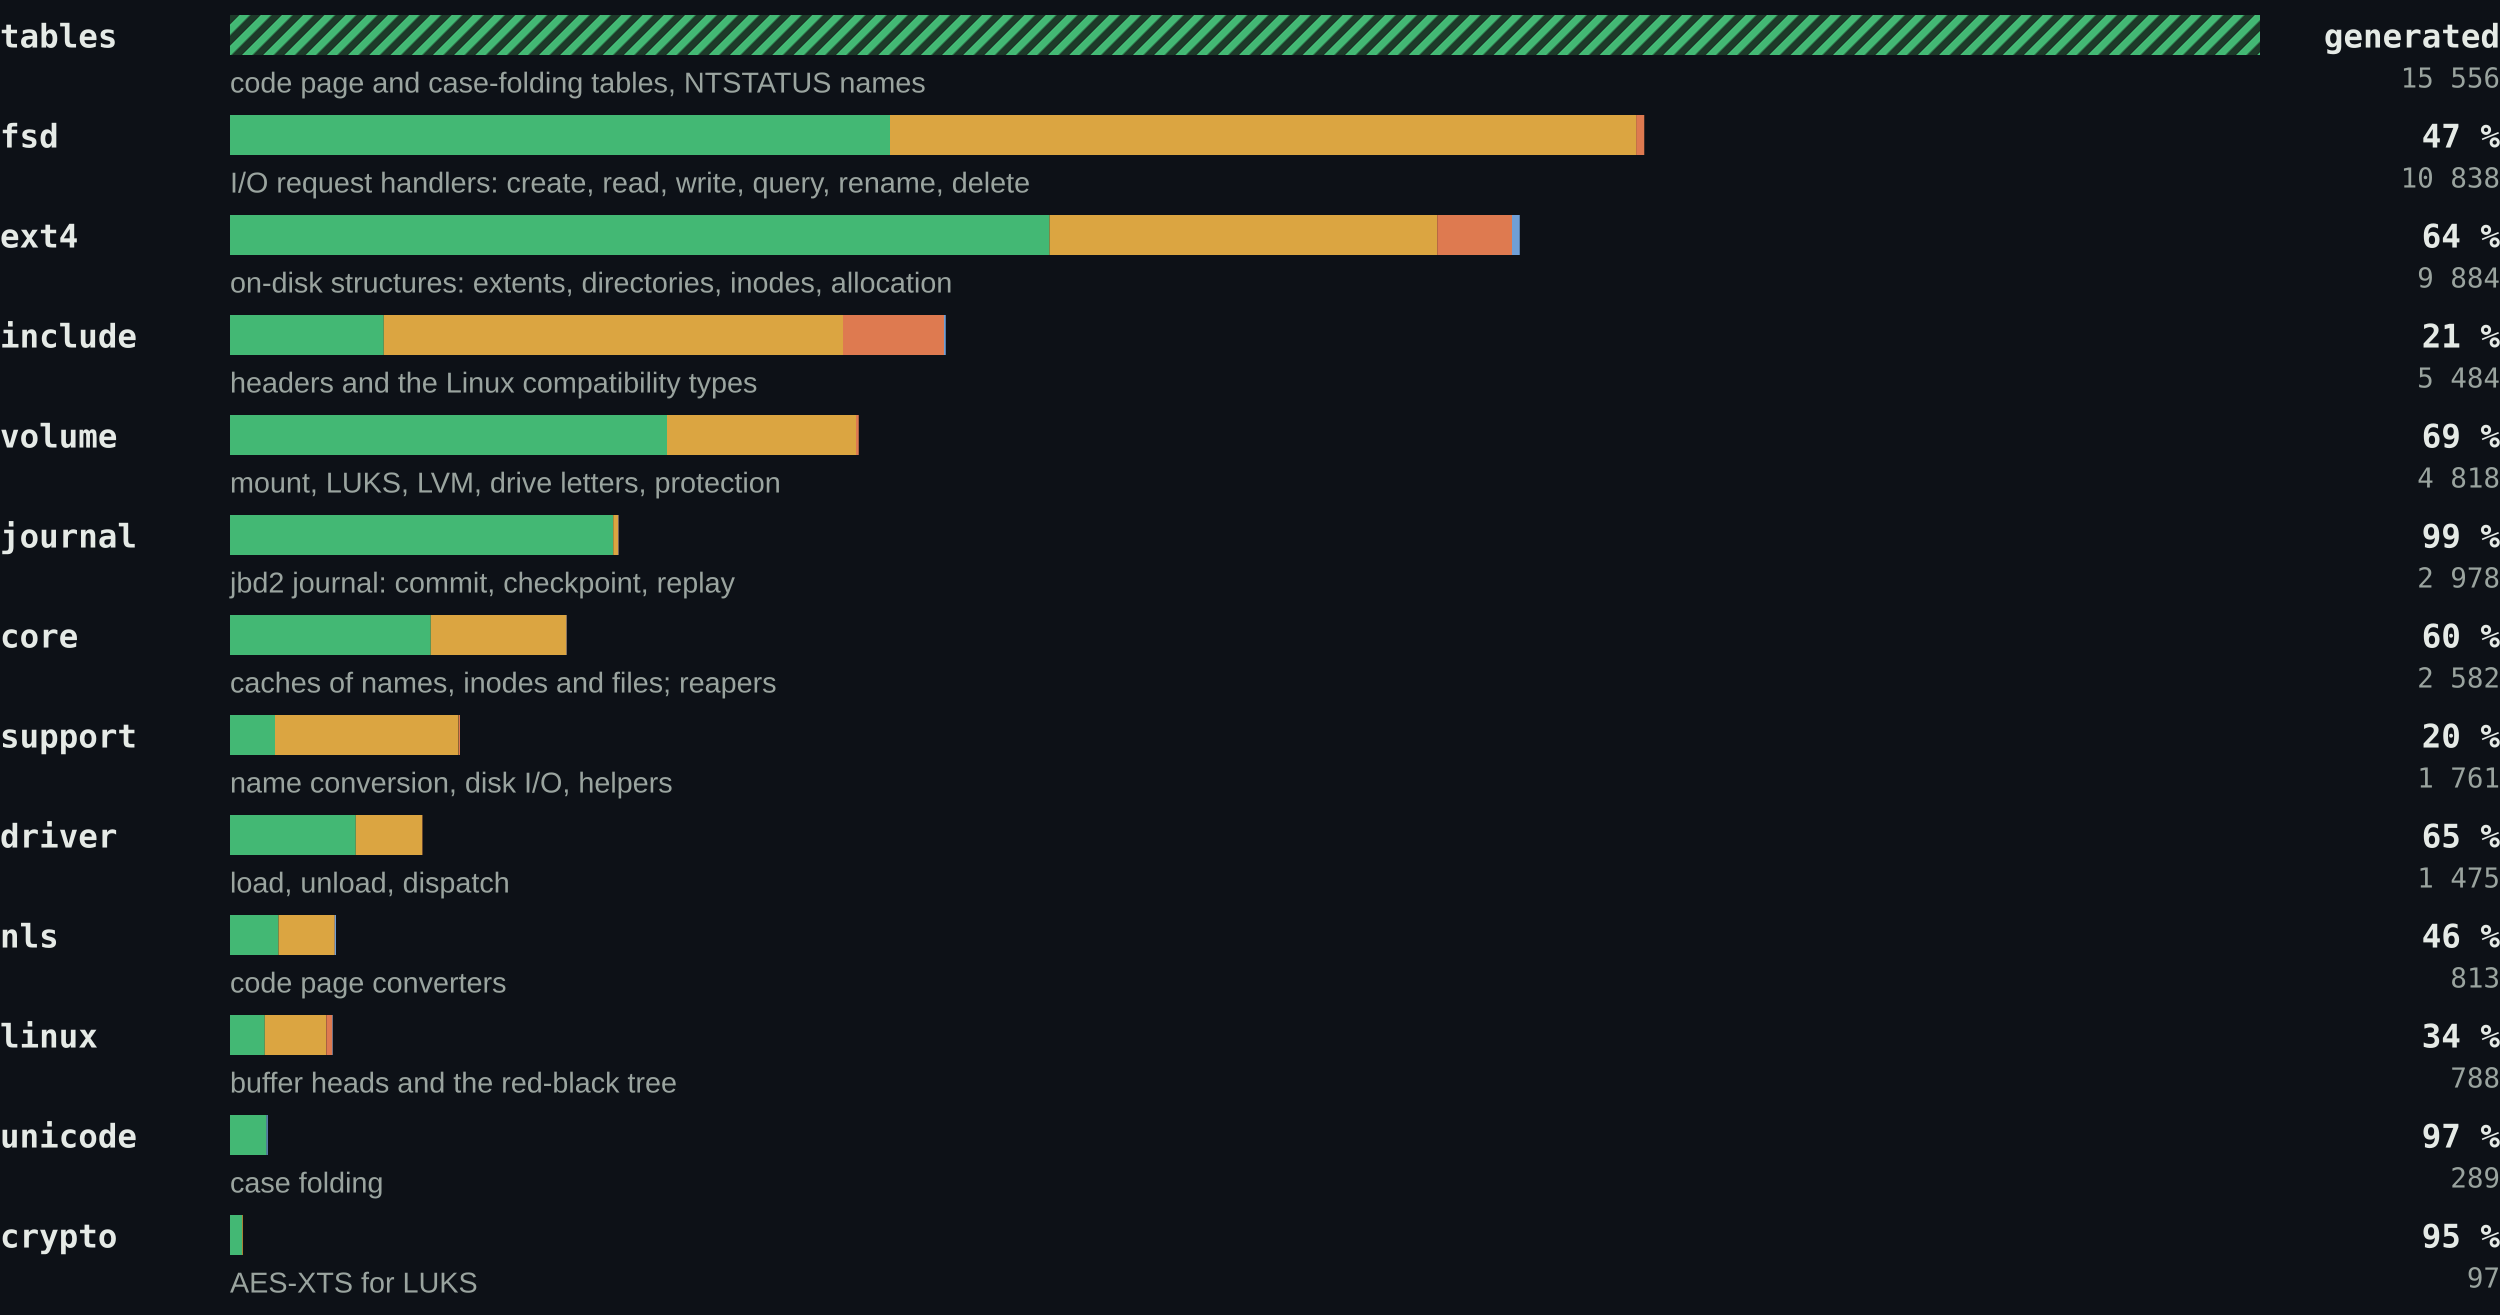
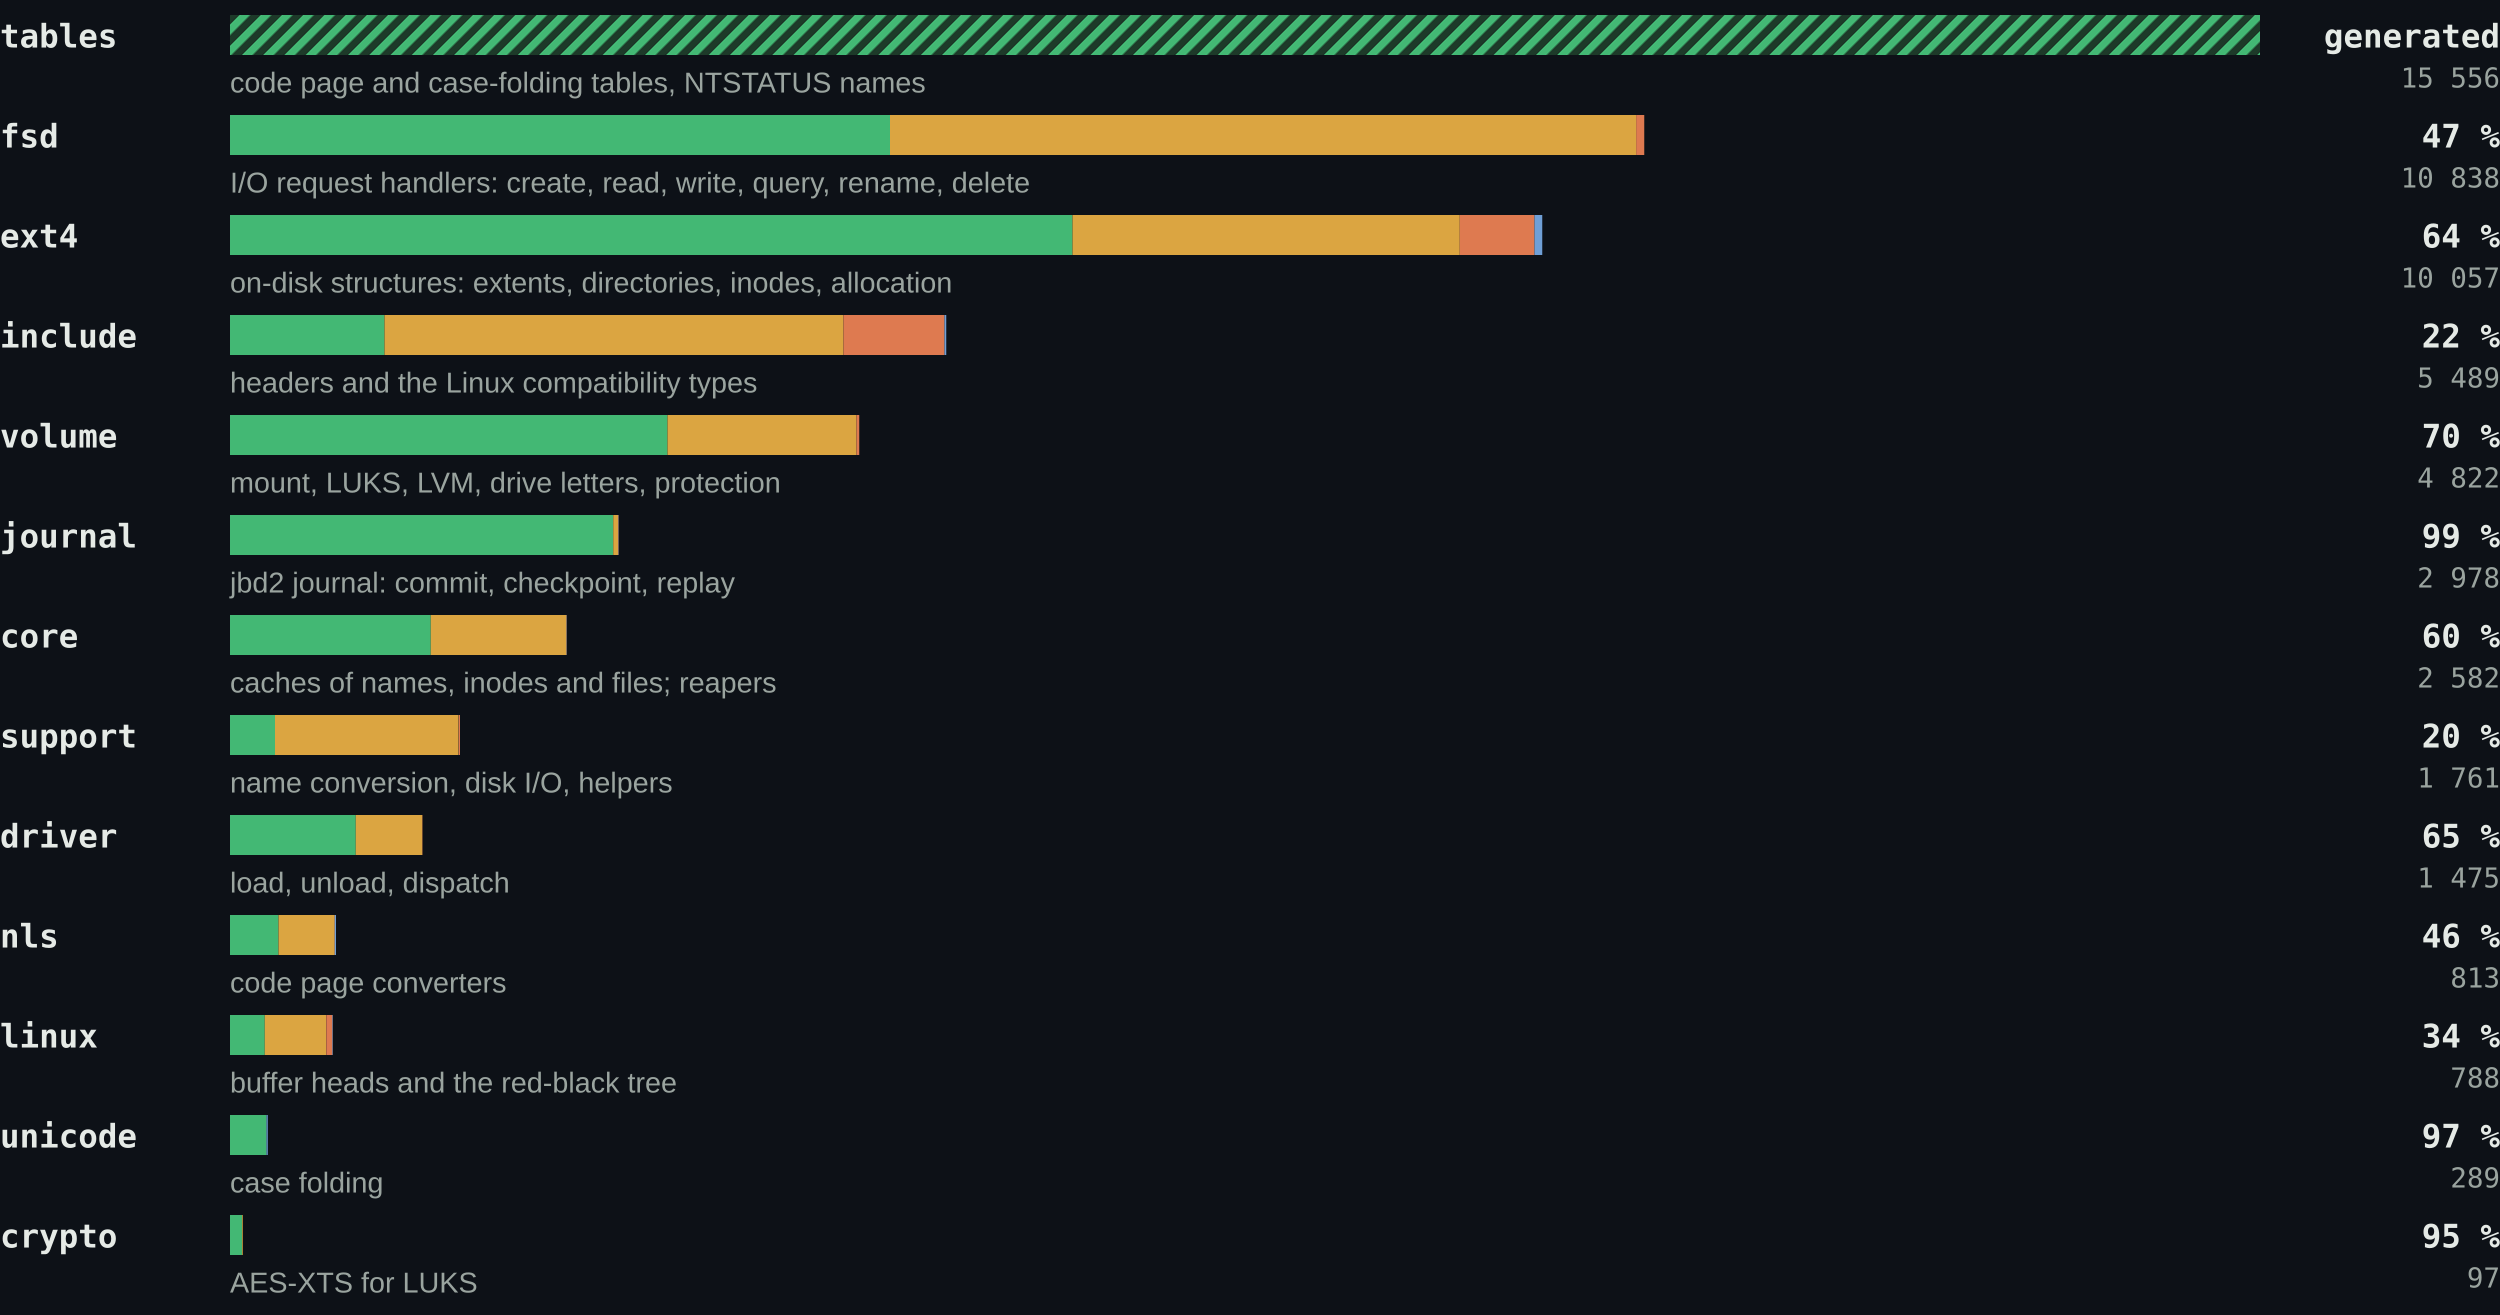
<svg xmlns="http://www.w3.org/2000/svg" id="ext4-lineage-subsystems-dark" viewBox="0 0 1000 526" width="1000" height="526" style="max-width:100%;height:auto" role="img" aria-label="The driver by subsystem: code lines and new share">
  <style>#ext4-lineage-subsystems-dark text{font-family:'Segoe UI', 'Helvetica Neue', Arial, sans-serif;fill:#e5eae6}#ext4-lineage-subsystems-dark .l-mono{font-family:Consolas, 'Cascadia Mono', Menlo, 'DejaVu Sans Mono', monospace}#ext4-lineage-subsystems-dark .l-muted{fill:#9aa49f}#ext4-lineage-subsystems-dark .l-own{fill:#43b874}#ext4-lineage-subsystems-dark .l-gen{fill:url(#ext4-lineage-subsystems-dark-hatch)}#ext4-lineage-subsystems-dark .l-x3{fill:#dba541}#ext4-lineage-subsystems-dark .l-x4{fill:#de7a50}#ext4-lineage-subsystems-dark .l-lx{fill:#6f9fd6}#ext4-lineage-subsystems-dark .l-on{fill:#0c100e}</style>
  <defs>
    <pattern id="ext4-lineage-subsystems-dark-hatch" width="6" height="6" patternUnits="userSpaceOnUse" patternTransform="rotate(45)">
      <rect width="6" height="6" fill="#1d3a29" />
      <rect width="3" height="6" fill="#43b874" />
    </pattern>
  </defs>
  <rect width="1000" height="526" fill="#0d1117" />
  <text x="0.0" y="19.0" font-size="13" class="l-mono" font-weight="600">tables</text>
  <rect x="92.0" y="6" width="812.0" height="16" class="l-gen" />
  <text x="92.0" y="37.0" font-size="11.5" class="l-muted">code page and case-folding tables, NTSTATUS names</text>
  <text x="1000.0" y="19.0" font-size="13" class="l-mono" text-anchor="end" font-weight="600">generated</text>
  <text x="1000.0" y="35.0" font-size="11" class="l-mono l-muted" text-anchor="end">15 556</text>
  <text x="0.0" y="59.0" font-size="13" class="l-mono" font-weight="600">fsd</text>
  <rect x="92.0" y="46" width="264.0" height="16" class="l-own" />
  <rect x="356.0" y="46" width="298.6" height="16" class="l-x3" />
  <rect x="654.5" y="46" width="3.2" height="16" class="l-x4" />
  <text x="92.0" y="77.0" font-size="11.5" class="l-muted">I/O request handlers: create, read, write, query, rename, delete</text>
  <text x="1000.0" y="59.0" font-size="13" class="l-mono" text-anchor="end" font-weight="600">47 %</text>
  <text x="1000.0" y="75.0" font-size="11" class="l-mono l-muted" text-anchor="end">10 838</text>
  <text x="0.0" y="99.0" font-size="13" class="l-mono" font-weight="600">ext4</text>
-   <rect x="92.0" y="86" width="327.8" height="16" class="l-own" />
-   <rect x="419.8" y="86" width="155.1" height="16" class="l-x3" />
-   <rect x="574.9" y="86" width="29.9" height="16" class="l-x4" />
-   <rect x="604.8" y="86" width="3.1" height="16" class="l-lx" />
+   <rect x="92.0" y="86" width="337.0" height="16" class="l-own" />
+   <rect x="429.0" y="86" width="154.9" height="16" class="l-x3" />
+   <rect x="583.9" y="86" width="29.9" height="16" class="l-x4" />
+   <rect x="613.8" y="86" width="3.1" height="16" class="l-lx" />
  <text x="92.0" y="117.0" font-size="11.5" class="l-muted">on-disk structures: extents, directories, inodes, allocation</text>
  <text x="1000.0" y="99.0" font-size="13" class="l-mono" text-anchor="end" font-weight="600">64 %</text>
-   <text x="1000.0" y="115.0" font-size="11" class="l-mono l-muted" text-anchor="end">9 884</text>
+   <text x="1000.0" y="115.0" font-size="11" class="l-mono l-muted" text-anchor="end">10 057</text>
  <text x="0.0" y="139.0" font-size="13" class="l-mono" font-weight="600">include</text>
-   <rect x="92.0" y="126" width="61.5" height="16" class="l-own" />
-   <rect x="153.5" y="126" width="183.7" height="16" class="l-x3" />
-   <rect x="337.2" y="126" width="40.4" height="16" class="l-x4" />
-   <rect x="377.6" y="126" width="0.7" height="16" class="l-lx" />
+   <rect x="92.0" y="126" width="61.8" height="16" class="l-own" />
+   <rect x="153.8" y="126" width="183.6" height="16" class="l-x3" />
+   <rect x="337.4" y="126" width="40.4" height="16" class="l-x4" />
+   <rect x="377.8" y="126" width="0.7" height="16" class="l-lx" />
  <text x="92.0" y="157.0" font-size="11.5" class="l-muted">headers and the Linux compatibility types</text>
-   <text x="1000.0" y="139.0" font-size="13" class="l-mono" text-anchor="end" font-weight="600">21 %</text>
-   <text x="1000.0" y="155.0" font-size="11" class="l-mono l-muted" text-anchor="end">5 484</text>
+   <text x="1000.0" y="139.0" font-size="13" class="l-mono" text-anchor="end" font-weight="600">22 %</text>
+   <text x="1000.0" y="155.0" font-size="11" class="l-mono l-muted" text-anchor="end">5 489</text>
  <text x="0.0" y="179.0" font-size="13" class="l-mono" font-weight="600">volume</text>
-   <rect x="92.0" y="166" width="174.8" height="16" class="l-own" />
-   <rect x="266.8" y="166" width="75.6" height="16" class="l-x3" />
-   <rect x="342.4" y="166" width="1.1" height="16" class="l-x4" />
+   <rect x="92.0" y="166" width="175.0" height="16" class="l-own" />
+   <rect x="267.0" y="166" width="75.6" height="16" class="l-x3" />
+   <rect x="342.6" y="166" width="1.1" height="16" class="l-x4" />
  <text x="92.0" y="197.0" font-size="11.5" class="l-muted">mount, LUKS, LVM, drive letters, protection</text>
-   <text x="1000.0" y="179.0" font-size="13" class="l-mono" text-anchor="end" font-weight="600">69 %</text>
-   <text x="1000.0" y="195.0" font-size="11" class="l-mono l-muted" text-anchor="end">4 818</text>
+   <text x="1000.0" y="179.0" font-size="13" class="l-mono" text-anchor="end" font-weight="600">70 %</text>
+   <text x="1000.0" y="195.0" font-size="11" class="l-mono l-muted" text-anchor="end">4 822</text>
  <text x="0.0" y="219.0" font-size="13" class="l-mono" font-weight="600">journal</text>
  <rect x="92.0" y="206" width="153.3" height="16" class="l-own" />
  <rect x="245.3" y="206" width="1.9" height="16" class="l-x3" />
  <rect x="247.2" y="206" width="0.2" height="16" class="l-x4" />
  <rect x="247.3" y="206" width="0.1" height="16" class="l-lx" />
  <text x="92.0" y="237.0" font-size="11.5" class="l-muted">jbd2 journal: commit, checkpoint, replay</text>
  <text x="1000.0" y="219.0" font-size="13" class="l-mono" text-anchor="end" font-weight="600">99 %</text>
  <text x="1000.0" y="235.0" font-size="11" class="l-mono l-muted" text-anchor="end">2 978</text>
  <text x="0.0" y="259.0" font-size="13" class="l-mono" font-weight="600">core</text>
  <rect x="92.0" y="246" width="80.3" height="16" class="l-own" />
  <rect x="172.3" y="246" width="54.3" height="16" class="l-x3" />
  <rect x="226.6" y="246" width="0.1" height="16" class="l-x4" />
  <rect x="226.7" y="246" width="0.1" height="16" class="l-lx" />
  <text x="92.0" y="277.0" font-size="11.5" class="l-muted">caches of names, inodes and files; reapers</text>
  <text x="1000.0" y="259.0" font-size="13" class="l-mono" text-anchor="end" font-weight="600">60 %</text>
  <text x="1000.0" y="275.0" font-size="11" class="l-mono l-muted" text-anchor="end">2 582</text>
  <text x="0.0" y="299.0" font-size="13" class="l-mono" font-weight="600">support</text>
  <rect x="92.0" y="286" width="18.0" height="16" class="l-own" />
  <rect x="110.0" y="286" width="73.4" height="16" class="l-x3" />
  <rect x="183.5" y="286" width="0.5" height="16" class="l-x4" />
  <text x="92.0" y="317.0" font-size="11.5" class="l-muted">name conversion, disk I/O, helpers</text>
  <text x="1000.0" y="299.0" font-size="13" class="l-mono" text-anchor="end" font-weight="600">20 %</text>
  <text x="1000.0" y="315.0" font-size="11" class="l-mono l-muted" text-anchor="end">1 761</text>
  <text x="0.0" y="339.0" font-size="13" class="l-mono" font-weight="600">driver</text>
  <rect x="92.0" y="326" width="50.3" height="16" class="l-own" />
  <rect x="142.3" y="326" width="26.6" height="16" class="l-x3" />
  <rect x="168.9" y="326" width="0.1" height="16" class="l-x4" />
  <text x="92.0" y="357.0" font-size="11.5" class="l-muted">load, unload, dispatch</text>
  <text x="1000.0" y="339.0" font-size="13" class="l-mono" text-anchor="end" font-weight="600">65 %</text>
  <text x="1000.0" y="355.0" font-size="11" class="l-mono l-muted" text-anchor="end">1 475</text>
  <text x="0.0" y="379.0" font-size="13" class="l-mono" font-weight="600">nls</text>
  <rect x="92.0" y="366" width="19.4" height="16" class="l-own" />
  <rect x="111.4" y="366" width="22.5" height="16" class="l-x3" />
  <rect x="133.9" y="366" width="0.1" height="16" class="l-x4" />
  <rect x="133.9" y="366" width="0.5" height="16" class="l-lx" />
  <text x="92.0" y="397.0" font-size="11.5" class="l-muted">code page converters</text>
  <text x="1000.0" y="379.0" font-size="13" class="l-mono" text-anchor="end" font-weight="600">46 %</text>
  <text x="1000.0" y="395.0" font-size="11" class="l-mono l-muted" text-anchor="end">813</text>
  <text x="0.0" y="419.0" font-size="13" class="l-mono" font-weight="600">linux</text>
  <rect x="92.0" y="406" width="13.9" height="16" class="l-own" />
  <rect x="105.9" y="406" width="24.5" height="16" class="l-x3" />
  <rect x="130.5" y="406" width="2.5" height="16" class="l-x4" />
  <rect x="133.0" y="406" width="0.2" height="16" class="l-lx" />
  <text x="92.0" y="437.0" font-size="11.5" class="l-muted">buffer heads and the red-black tree</text>
  <text x="1000.0" y="419.0" font-size="13" class="l-mono" text-anchor="end" font-weight="600">34 %</text>
  <text x="1000.0" y="435.0" font-size="11" class="l-mono l-muted" text-anchor="end">788</text>
  <text x="0.0" y="459.0" font-size="13" class="l-mono" font-weight="600">unicode</text>
  <rect x="92.0" y="446" width="14.6" height="16" class="l-own" />
  <rect x="106.6" y="446" width="0.5" height="16" class="l-lx" />
  <text x="92.0" y="477.0" font-size="11.5" class="l-muted">case folding</text>
  <text x="1000.0" y="459.0" font-size="13" class="l-mono" text-anchor="end" font-weight="600">97 %</text>
  <text x="1000.0" y="475.0" font-size="11" class="l-mono l-muted" text-anchor="end">289</text>
  <text x="0.0" y="499.0" font-size="13" class="l-mono" font-weight="600">crypto</text>
  <rect x="92.0" y="486" width="4.8" height="16" class="l-own" />
  <rect x="96.8" y="486" width="0.3" height="16" class="l-x3" />
  <text x="92.0" y="517.0" font-size="11.5" class="l-muted">AES-XTS for LUKS</text>
  <text x="1000.0" y="499.0" font-size="13" class="l-mono" text-anchor="end" font-weight="600">95 %</text>
  <text x="1000.0" y="515.0" font-size="11" class="l-mono l-muted" text-anchor="end">97</text>
</svg>
